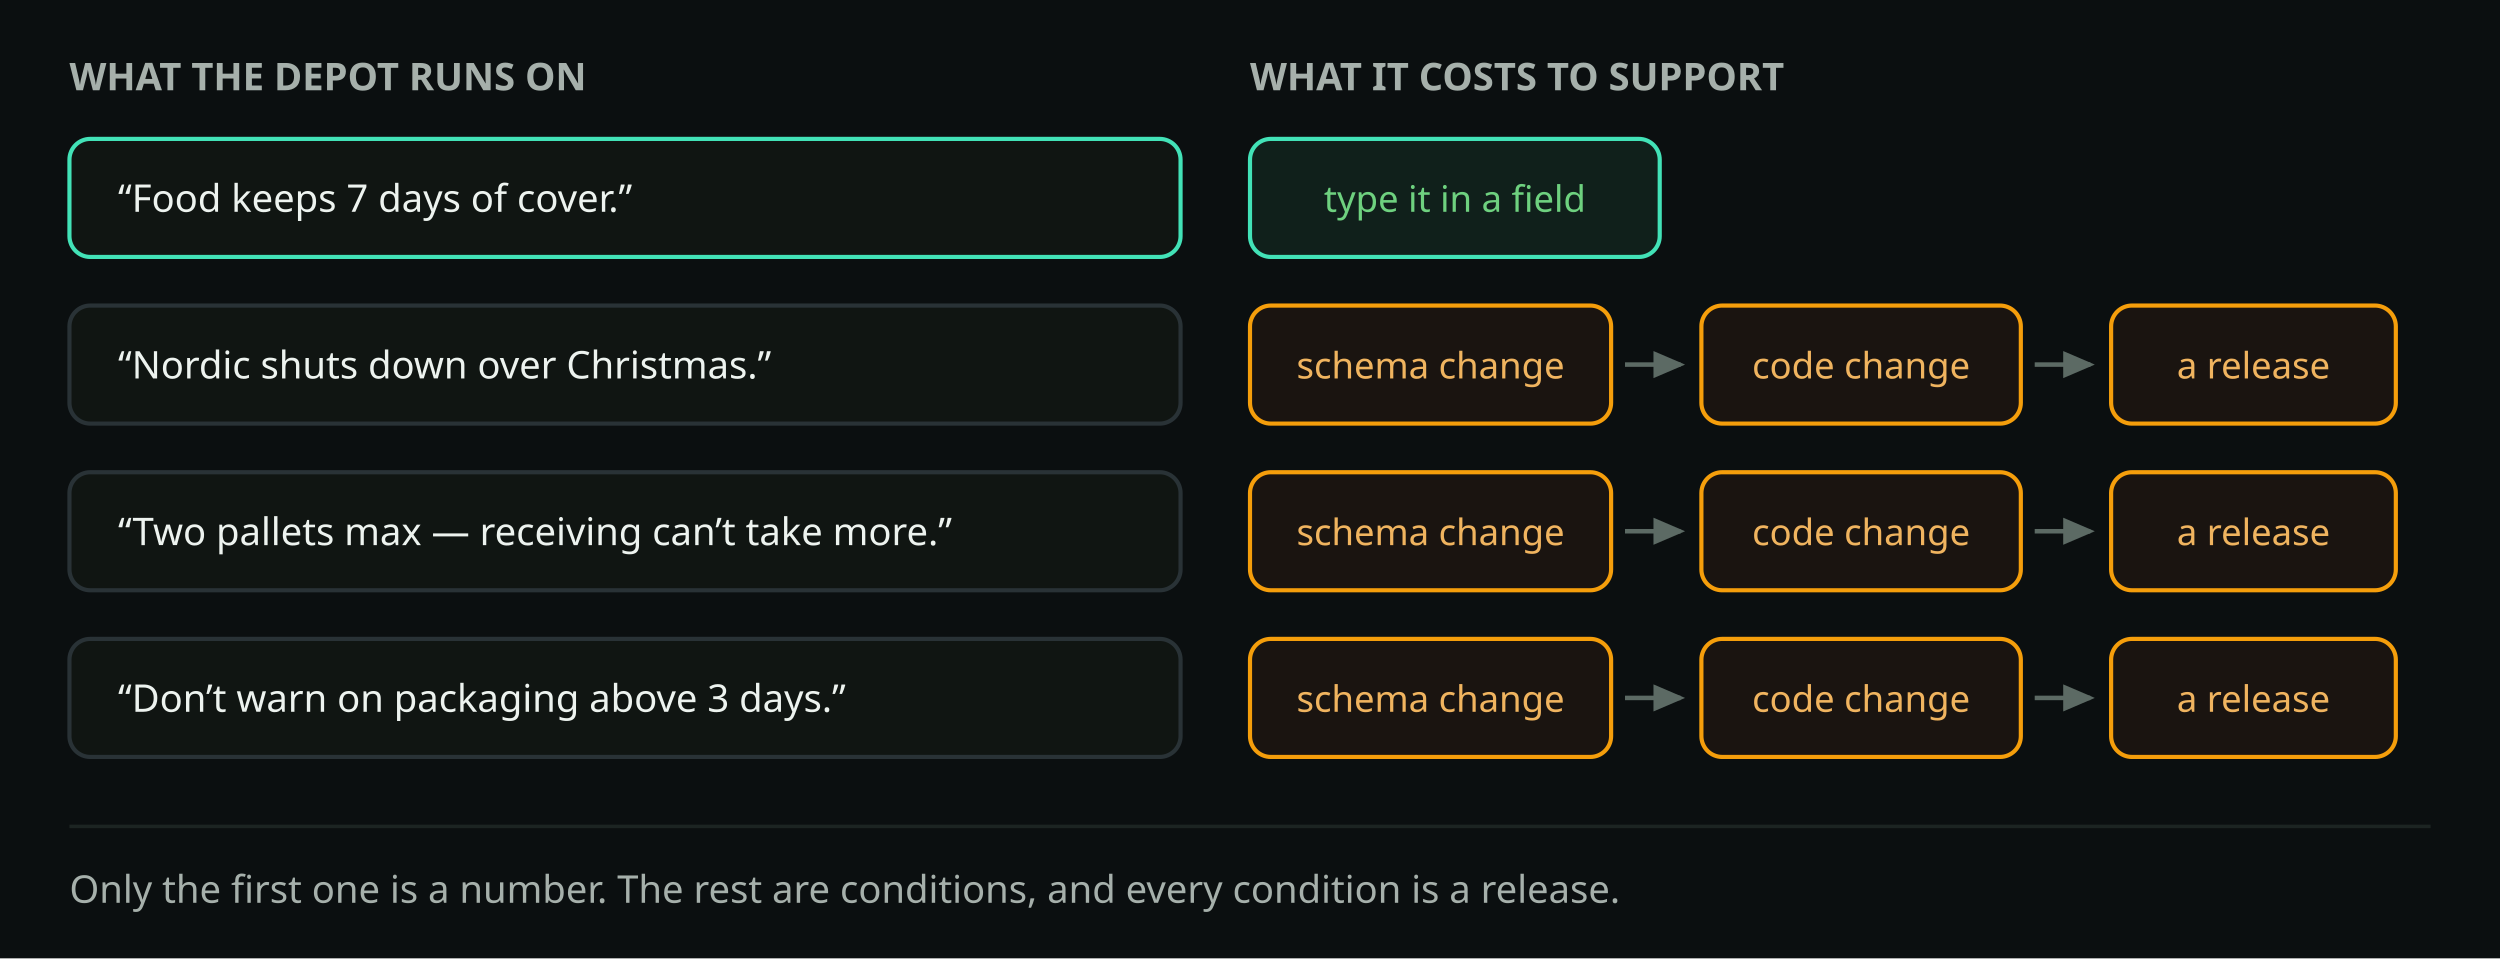
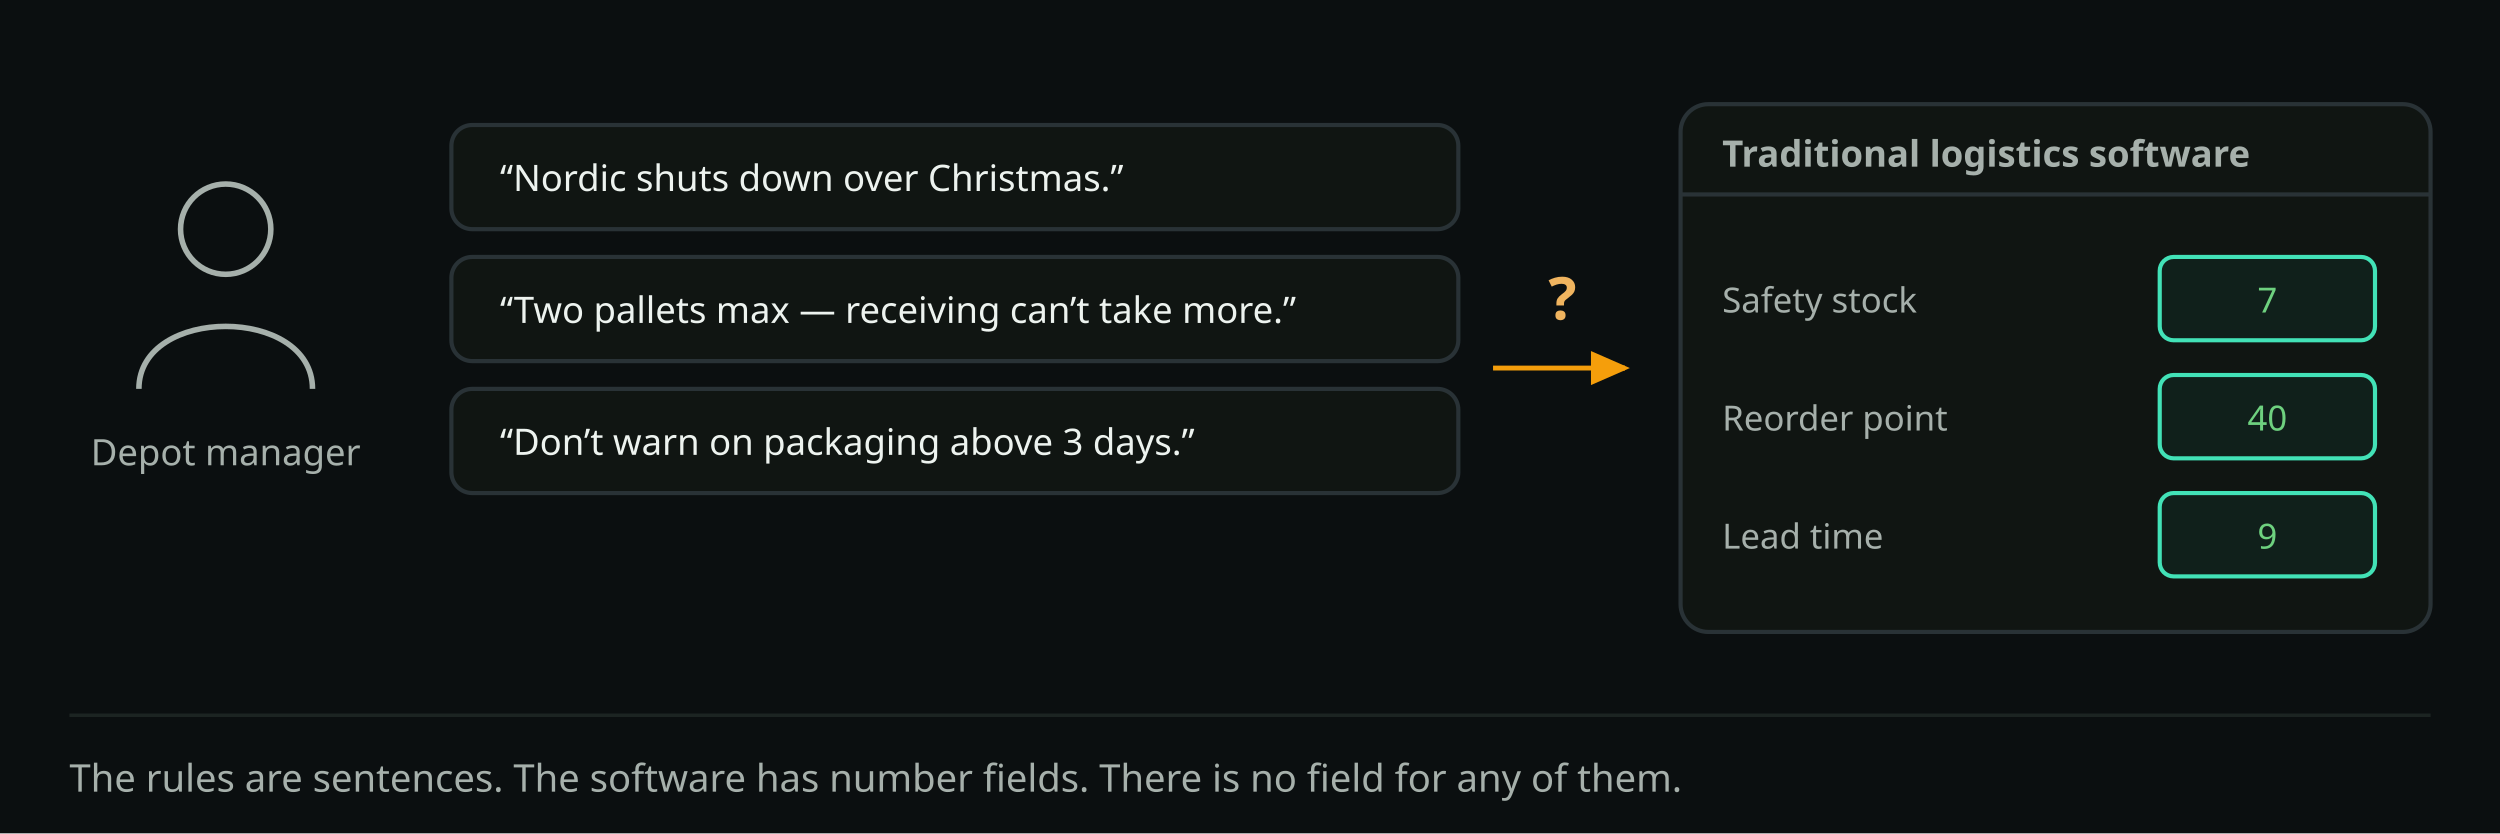
- <svg xmlns="http://www.w3.org/2000/svg" viewBox="0 0 720 276" width="720" height="276" role="img" aria-labelledby="slp-title slp-desc" style="max-width:100%;height:auto;font-family:system-ui,sans-serif">
+ <svg xmlns="http://www.w3.org/2000/svg" viewBox="0 0 720 240" width="720" height="240" role="img" aria-labelledby="slp-title slp-desc" style="max-width:100%;height:auto;font-family:system-ui,sans-serif">
  <defs>
-     <marker id="slp-arr" markerWidth="7" markerHeight="6" refX="6" refY="3" orient="auto">
-       <path d="M0,0 L7,3 L0,6 Z" fill="#5c6a64" />
+     <marker id="slp-arr" markerWidth="8" markerHeight="7" refX="7" refY="3.5" orient="auto">
+       <path d="M0,0 L8,3.5 L0,7 Z" fill="#f59e0b" />
    </marker>
  </defs>
-   <rect width="720" height="276" fill="#0b0f10" />
-   <text x="20" y="26" font-size="11" font-weight="600" fill="#a6b0ab">WHAT THE DEPOT RUNS ON</text>
-   <text x="360" y="26" font-size="11" font-weight="600" fill="#a6b0ab">WHAT IT COSTS TO SUPPORT</text>
-   <rect x="20" y="40" width="320" height="34" rx="6" fill="#101512" stroke="#42e2b7" stroke-width="1.2" />
-   <text x="34" y="61" font-size="11" fill="#edf3ef">“Food keeps 7 days of cover.”</text>
-   <rect x="360" y="40" width="118" height="34" rx="6" fill="#10201b" stroke="#42e2b7" stroke-width="1.2" />
-   <text x="419" y="61" text-anchor="middle" font-size="10.5" fill="#6ed17f">type it in a field</text>
-   <g font-size="11">
-     <rect x="20" y="88" width="320" height="34" rx="6" fill="#101512" stroke="#293236" stroke-width="1.2" />
-     <text x="34" y="109" fill="#edf3ef">“Nordic shuts down over Christmas.”</text>
-     <rect x="20" y="136" width="320" height="34" rx="6" fill="#101512" stroke="#293236" stroke-width="1.2" />
-     <text x="34" y="157" fill="#edf3ef">“Two pallets max — receiving can’t take more.”</text>
-     <rect x="20" y="184" width="320" height="34" rx="6" fill="#101512" stroke="#293236" stroke-width="1.2" />
-     <text x="34" y="205" fill="#edf3ef">“Don’t warn on packaging above 3 days.”</text>
+   <rect width="720" height="240" fill="#0b0f10" />
+   <circle cx="65" cy="66" r="13" fill="none" stroke="#a6b0ab" stroke-width="1.6" />
+   <path d="M40,112 C40,88 90,88 90,112" fill="none" stroke="#a6b0ab" stroke-width="1.6" />
+   <text x="65" y="134" text-anchor="middle" font-size="10.5" fill="#a6b0ab">Depot manager</text>
+   <g font-size="10.5">
+     <rect x="130" y="36" width="290" height="30" rx="6" fill="#101512" stroke="#293236" stroke-width="1.2" />
+     <text x="144" y="55" fill="#edf3ef">“Nordic shuts down over Christmas.”</text>
+     <rect x="130" y="74" width="290" height="30" rx="6" fill="#101512" stroke="#293236" stroke-width="1.2" />
+     <text x="144" y="93" fill="#edf3ef">“Two pallets max — receiving can’t take more.”</text>
+     <rect x="130" y="112" width="290" height="30" rx="6" fill="#101512" stroke="#293236" stroke-width="1.2" />
+     <text x="144" y="131" fill="#edf3ef">“Don’t warn on packaging above 3 days.”</text>
  </g>
-   <g font-size="10.5" text-anchor="middle">
-     <g transform="translate(0,88)">
-       <rect x="360" y="0" width="104" height="34" rx="6" fill="#1a1410" stroke="#f59e0b" stroke-width="1.2" />
-       <text x="412" y="21" fill="#f0b45f">schema change</text>
-       <line x1="468" y1="17" x2="484" y2="17" stroke="#5c6a64" stroke-width="1.3" marker-end="url(#slp-arr)" />
-       <rect x="490" y="0" width="92" height="34" rx="6" fill="#1a1410" stroke="#f59e0b" stroke-width="1.2" />
-       <text x="536" y="21" fill="#f0b45f">code change</text>
-       <line x1="586" y1="17" x2="602" y2="17" stroke="#5c6a64" stroke-width="1.3" marker-end="url(#slp-arr)" />
-       <rect x="608" y="0" width="82" height="34" rx="6" fill="#1a1410" stroke="#f59e0b" stroke-width="1.2" />
-       <text x="649" y="21" fill="#f0b45f">a release</text>
-     </g>
-     <g transform="translate(0,136)">
-       <rect x="360" y="0" width="104" height="34" rx="6" fill="#1a1410" stroke="#f59e0b" stroke-width="1.2" />
-       <text x="412" y="21" fill="#f0b45f">schema change</text>
-       <line x1="468" y1="17" x2="484" y2="17" stroke="#5c6a64" stroke-width="1.3" marker-end="url(#slp-arr)" />
-       <rect x="490" y="0" width="92" height="34" rx="6" fill="#1a1410" stroke="#f59e0b" stroke-width="1.2" />
-       <text x="536" y="21" fill="#f0b45f">code change</text>
-       <line x1="586" y1="17" x2="602" y2="17" stroke="#5c6a64" stroke-width="1.3" marker-end="url(#slp-arr)" />
-       <rect x="608" y="0" width="82" height="34" rx="6" fill="#1a1410" stroke="#f59e0b" stroke-width="1.2" />
-       <text x="649" y="21" fill="#f0b45f">a release</text>
-     </g>
-     <g transform="translate(0,184)">
-       <rect x="360" y="0" width="104" height="34" rx="6" fill="#1a1410" stroke="#f59e0b" stroke-width="1.2" />
-       <text x="412" y="21" fill="#f0b45f">schema change</text>
-       <line x1="468" y1="17" x2="484" y2="17" stroke="#5c6a64" stroke-width="1.3" marker-end="url(#slp-arr)" />
-       <rect x="490" y="0" width="92" height="34" rx="6" fill="#1a1410" stroke="#f59e0b" stroke-width="1.2" />
-       <text x="536" y="21" fill="#f0b45f">code change</text>
-       <line x1="586" y1="17" x2="602" y2="17" stroke="#5c6a64" stroke-width="1.3" marker-end="url(#slp-arr)" />
-       <rect x="608" y="0" width="82" height="34" rx="6" fill="#1a1410" stroke="#f59e0b" stroke-width="1.2" />
-       <text x="649" y="21" fill="#f0b45f">a release</text>
-     </g>
+   <text x="450" y="92" text-anchor="middle" font-size="17" font-weight="600" fill="#f0b45f">?</text>
+   <line x1="430" y1="106" x2="468" y2="106" stroke="#f59e0b" stroke-width="1.4" marker-end="url(#slp-arr)" />
+   <rect x="484" y="30" width="216" height="152" rx="8" fill="#101512" stroke="#293236" stroke-width="1.2" />
+   <path d="M484,56 h216" stroke="#293236" stroke-width="1.2" />
+   <text x="496" y="48" font-size="10.5" font-weight="600" fill="#a6b0ab">Traditional logistics software</text>
+   <g font-size="10">
+     <text x="496" y="90" fill="#a6b0ab">Safety stock</text>
+     <rect x="622" y="74" width="62" height="24" rx="4" fill="#10201b" stroke="#42e2b7" stroke-width="1.2" />
+     <text x="653" y="90" text-anchor="middle" fill="#6ed17f">7</text>
+     <text x="496" y="124" fill="#a6b0ab">Reorder point</text>
+     <rect x="622" y="108" width="62" height="24" rx="4" fill="#10201b" stroke="#42e2b7" stroke-width="1.2" />
+     <text x="653" y="124" text-anchor="middle" fill="#6ed17f">40</text>
+     <text x="496" y="158" fill="#a6b0ab">Lead time</text>
+     <rect x="622" y="142" width="62" height="24" rx="4" fill="#10201b" stroke="#42e2b7" stroke-width="1.2" />
+     <text x="653" y="158" text-anchor="middle" fill="#6ed17f">9</text>
  </g>
-   <line x1="20" y1="238" x2="700" y2="238" stroke="#1c2422" stroke-width="1" />
-   <text x="20" y="260" font-size="11" fill="#a6b0ab">Only the first one is a number. The rest are conditions, and every condition is a release.</text>
+   <line x1="20" y1="206" x2="700" y2="206" stroke="#1c2422" stroke-width="1" />
+   <text x="20" y="228" font-size="11" fill="#a6b0ab">The rules are sentences. The software has number fields. There is no field for any of them.</text>
</svg>
